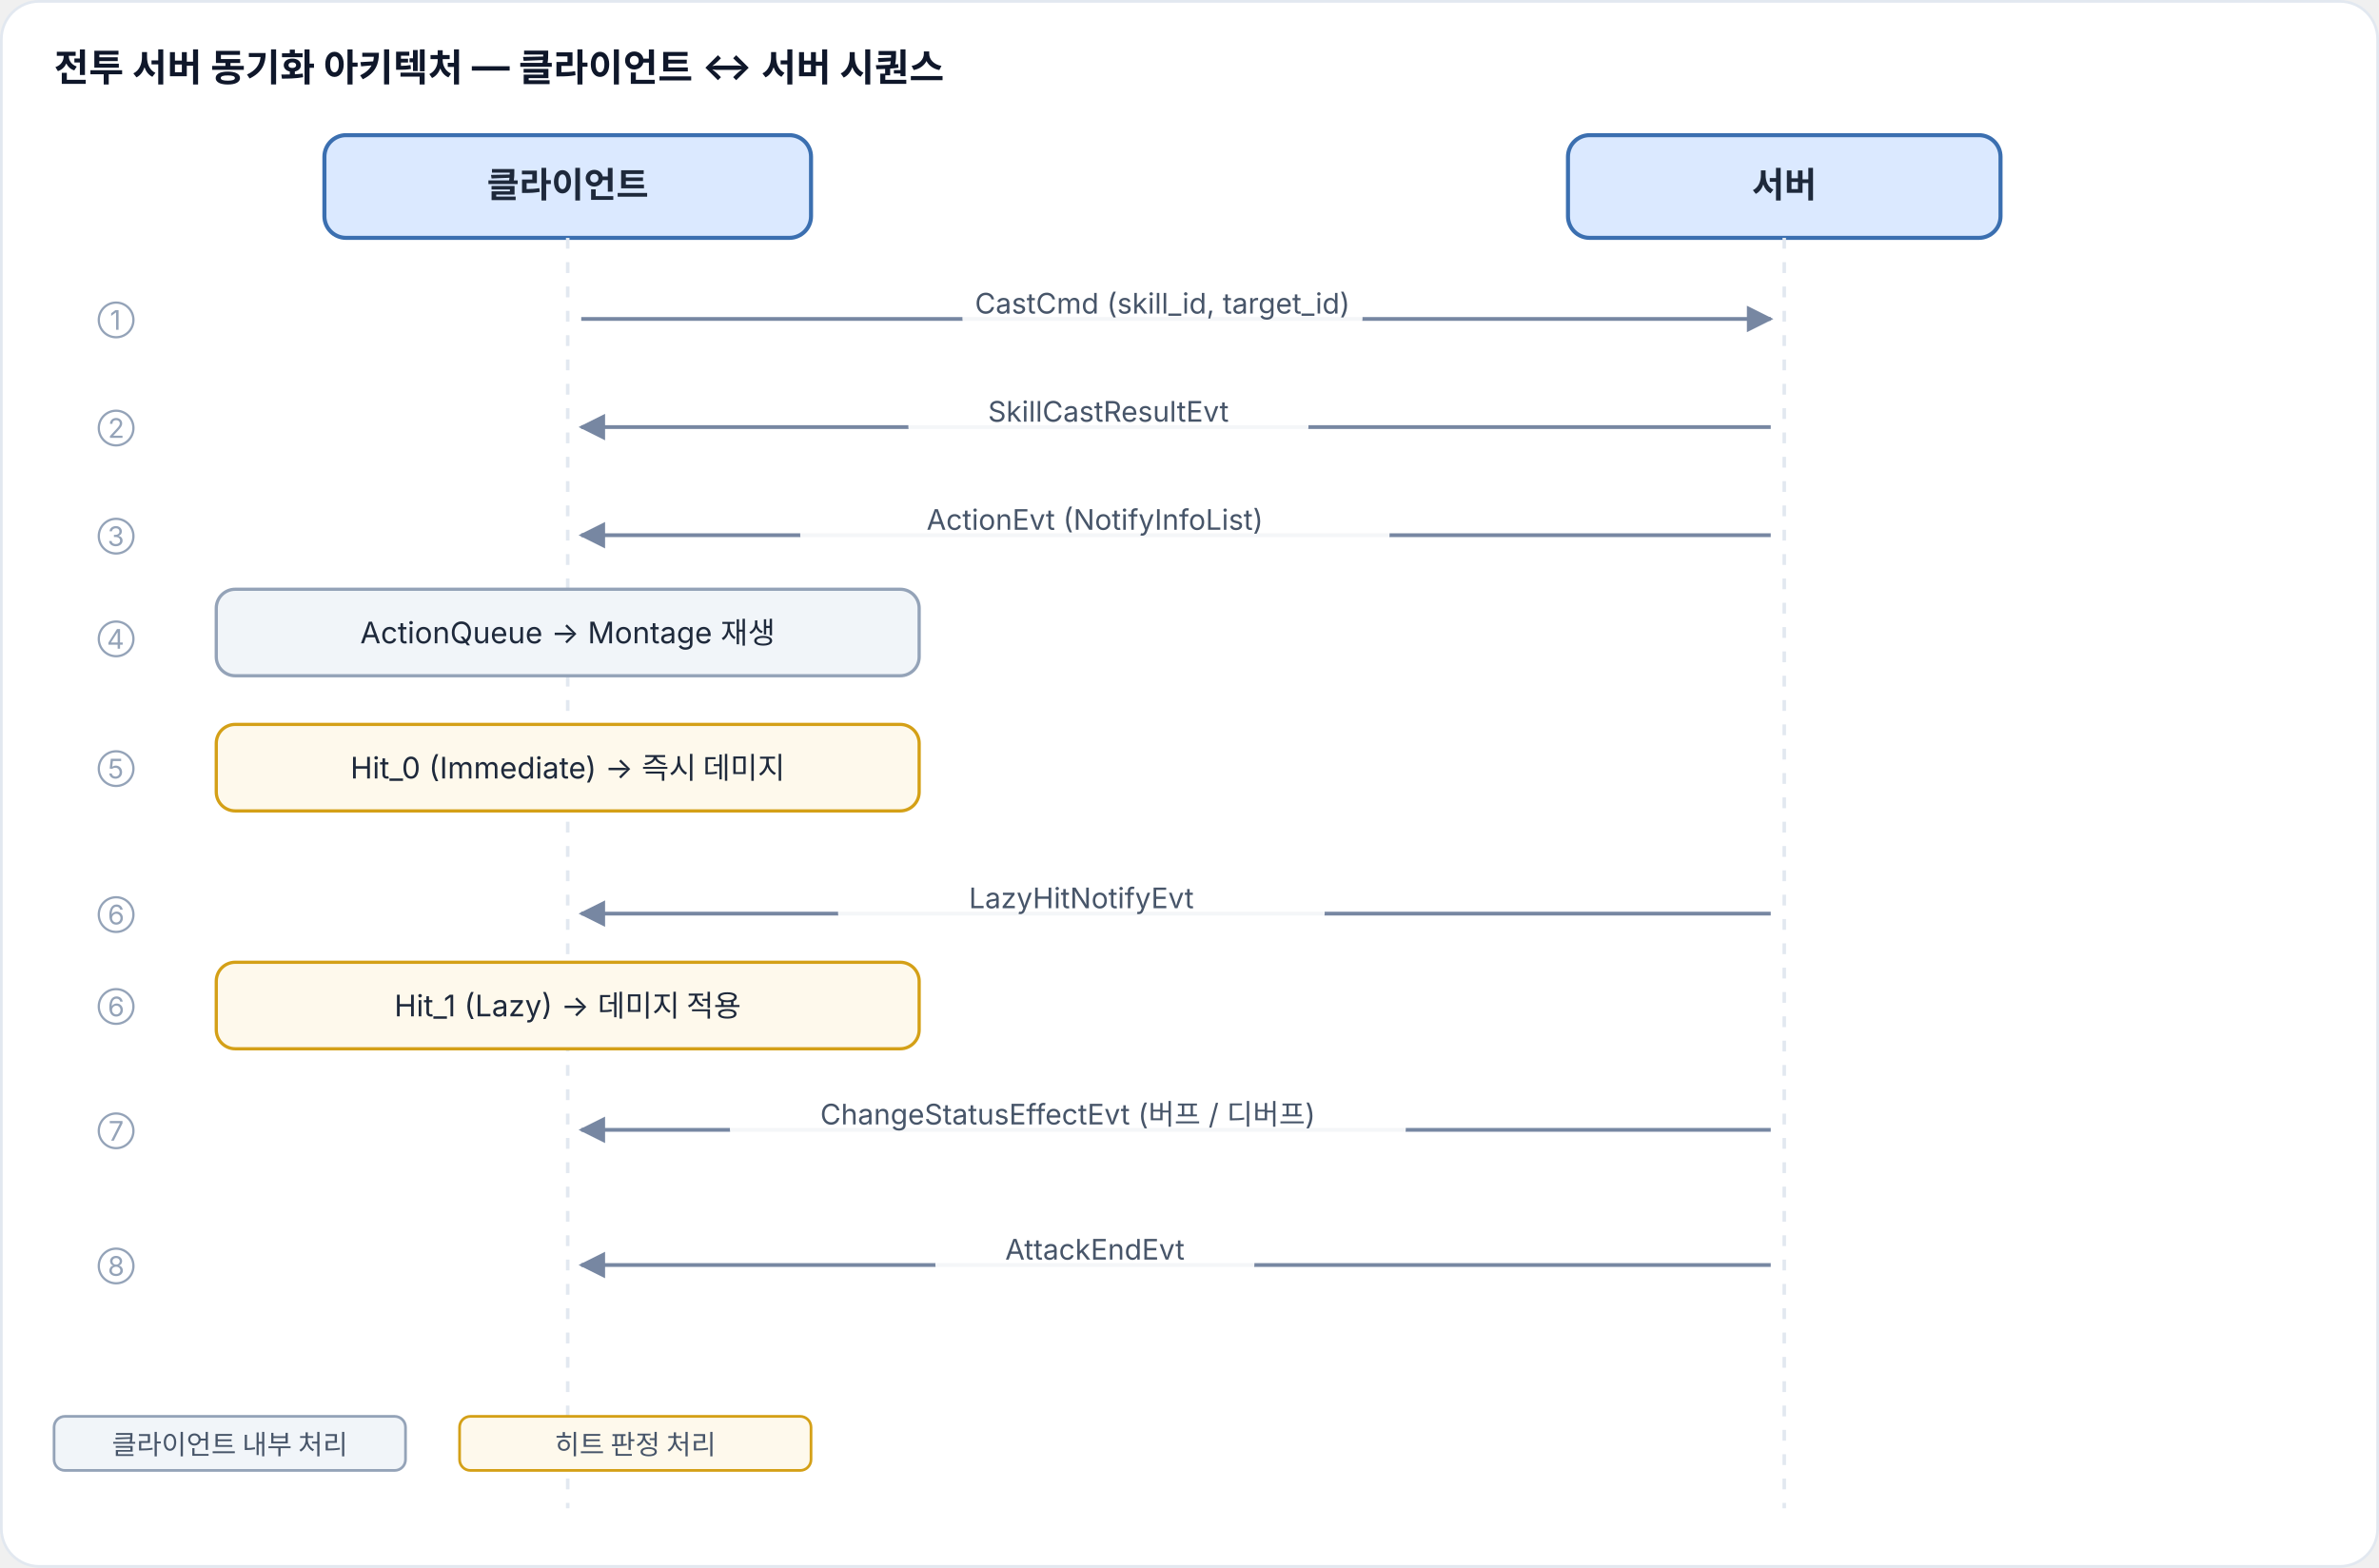
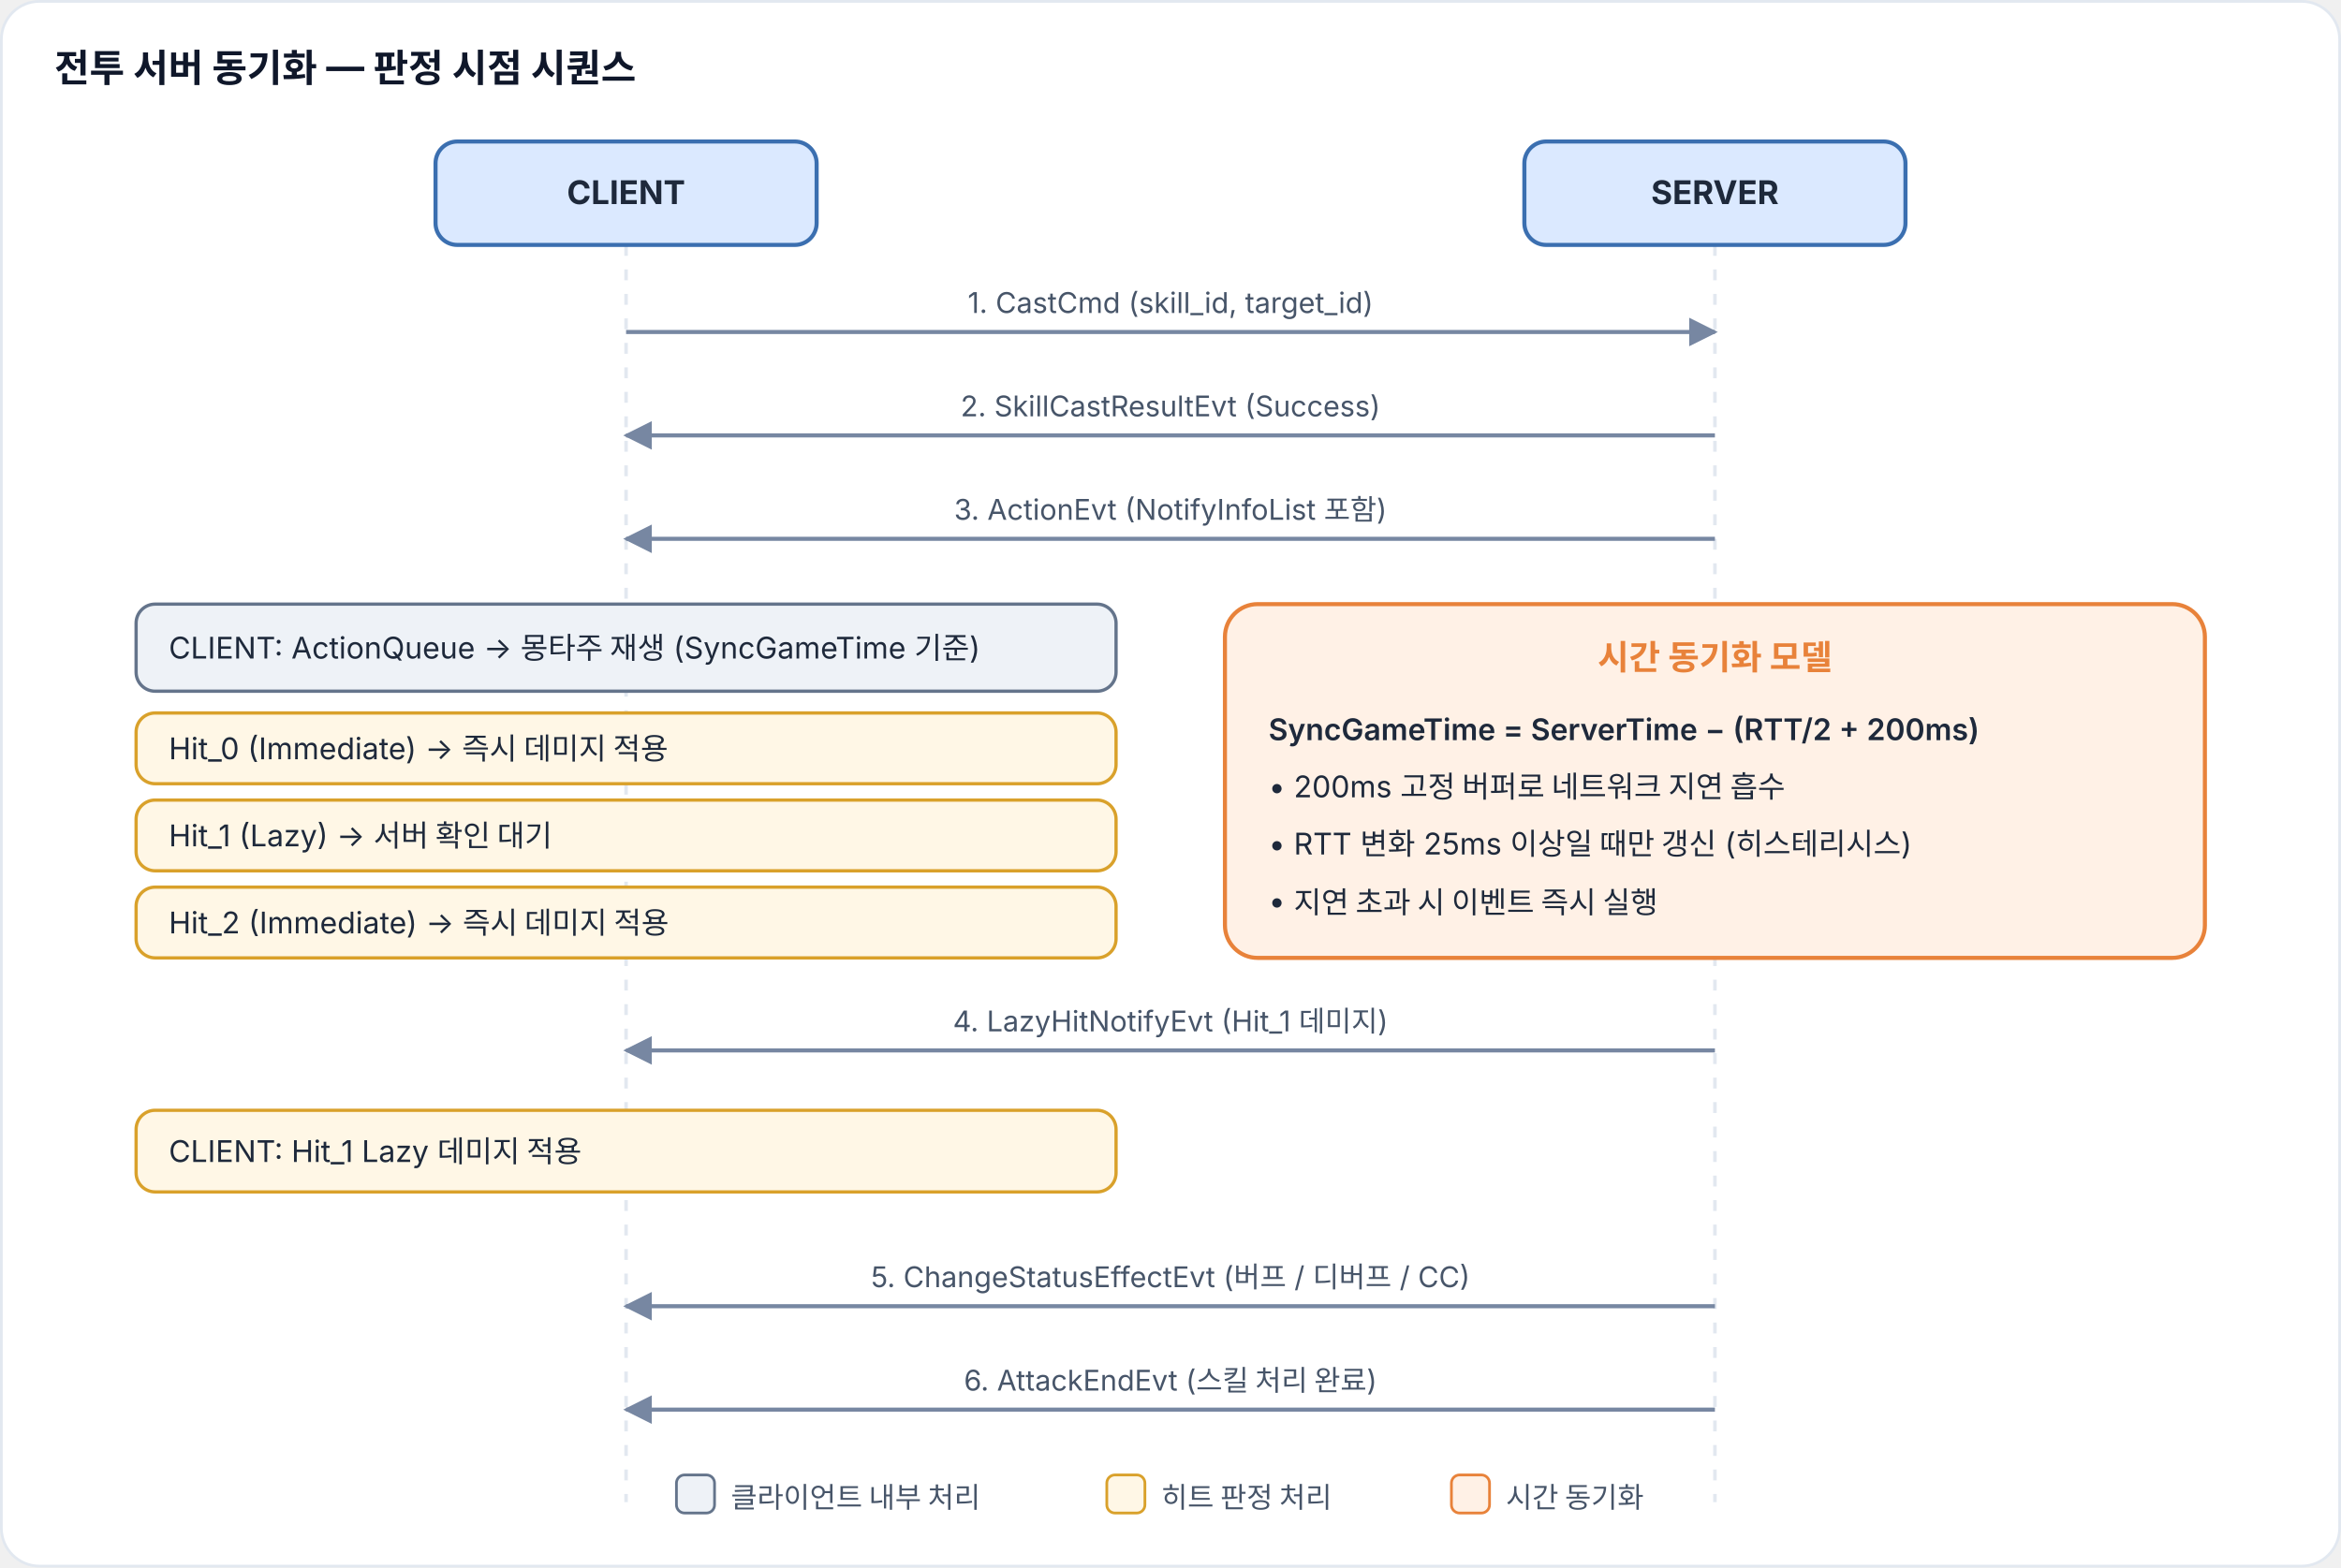
- <svg xmlns="http://www.w3.org/2000/svg" viewBox="0 0 880 580" width="880" height="580" font-family="Inter, 'Malgun Gothic', sans-serif">
+ <svg xmlns="http://www.w3.org/2000/svg" viewBox="0 0 860 576" width="860" height="576" font-family="Inter, 'Malgun Gothic', sans-serif">
  <defs>
    <marker id="arrow" viewBox="0 0 10 10" refX="9" refY="5" markerWidth="7" markerHeight="7" orient="auto-start-reverse">
      <path d="M 0 0 L 10 5 L 0 10 z" fill="#7787a2" />
    </marker>
-     <marker id="arrowo" viewBox="0 0 10 10" refX="9" refY="5" markerWidth="8" markerHeight="8" orient="auto-start-reverse">
-       <path d="M 0 1 L 9 5 L 0 9" fill="none" stroke="#7787a2" stroke-width="1.3" />
-     </marker>
  </defs>
-   <rect x="0.5" y="0.5" width="879" height="579" rx="14" fill="#ffffff" stroke="#e2e8f0" />
-   <text x="20" y="30" font-size="14" font-weight="700" fill="#0f172a">전투 서버 동기화 아키텍처 — 클라이언트 ↔ 서버 시퀀스</text>
-   <rect x="120" y="50" width="180" height="38" rx="8" fill="#dbe9ff" stroke="#3b6fb0" stroke-width="1.5" />
-   <text x="210" y="73" text-anchor="middle" font-size="13" font-weight="600" fill="#1e293b">클라이언트</text>
-   <rect x="580" y="50" width="160" height="38" rx="8" fill="#dbe9ff" stroke="#3b6fb0" stroke-width="1.5" />
-   <text x="660" y="73" text-anchor="middle" font-size="13" font-weight="600" fill="#1e293b">서버</text>
-   <line x1="210" y1="88" x2="210" y2="558" stroke="#e2e8f0" stroke-width="1.3" stroke-dasharray="4 5" />
-   <line x1="660" y1="88" x2="660" y2="558" stroke="#e2e8f0" stroke-width="1.3" stroke-dasharray="4 5" />
-   <line x1="215" y1="118" x2="655" y2="118" stroke="#7787a2" stroke-width="1.4" marker-end="url(#arrow)" />
-   <rect x="356" y="104" width="148" height="18" rx="4" fill="#ffffff" opacity="0.92" />
-   <text x="430" y="116" text-anchor="middle" font-size="10.5" fill="#475569">CastCmd (skill_id, target_id)</text>
-   <line x1="655" y1="158" x2="215" y2="158" stroke="#7787a2" stroke-width="1.4" marker-end="url(#arrow)" />
-   <rect x="336" y="144" width="148" height="18" rx="4" fill="#ffffff" opacity="0.92" />
-   <text x="410" y="156" text-anchor="middle" font-size="10.5" fill="#475569">SkillCastResultEvt</text>
-   <line x1="655" y1="198" x2="215" y2="198" stroke="#7787a2" stroke-width="1.4" marker-end="url(#arrow)" />
-   <rect x="296" y="184" width="218" height="18" rx="4" fill="#ffffff" opacity="0.92" />
-   <text x="405" y="196" text-anchor="middle" font-size="10.5" fill="#475569">ActionEvt (NotifyInfoList)</text>
-   <rect x="80" y="218" width="260" height="32" rx="7" fill="#f1f5f9" stroke="#94a3b8" stroke-width="1.2" />
-   <text x="210" y="238" text-anchor="middle" font-size="11" fill="#1e293b">ActionQueue → Montage 재생</text>
-   <rect x="80" y="268" width="260" height="32" rx="7" fill="#fef9ec" stroke="#d4a017" stroke-width="1.2" />
-   <text x="210" y="288" text-anchor="middle" font-size="11" fill="#1e293b">Hit_0 (Immediate) → 즉시 데미지</text>
-   <line x1="655" y1="338" x2="215" y2="338" stroke="#7787a2" stroke-width="1.4" marker-end="url(#arrow)" />
-   <rect x="310" y="324" width="180" height="18" rx="4" fill="#ffffff" opacity="0.92" />
-   <text x="400" y="336" text-anchor="middle" font-size="10.5" fill="#475569">LazyHitNotifyEvt</text>
-   <rect x="80" y="356" width="260" height="32" rx="7" fill="#fef9ec" stroke="#d4a017" stroke-width="1.2" />
-   <text x="210" y="376" text-anchor="middle" font-size="11" fill="#1e293b">Hit_1 (Lazy) → 데미지 적용</text>
-   <line x1="655" y1="418" x2="215" y2="418" stroke="#7787a2" stroke-width="1.4" marker-end="url(#arrow)" />
-   <rect x="270" y="404" width="250" height="18" rx="4" fill="#ffffff" opacity="0.92" />
-   <text x="395" y="416" text-anchor="middle" font-size="10.5" fill="#475569">ChangeStatusEffectEvt (버프 / 디버프)</text>
-   <line x1="655" y1="468" x2="215" y2="468" stroke="#7787a2" stroke-width="1.4" marker-end="url(#arrow)" />
-   <rect x="346" y="454" width="118" height="18" rx="4" fill="#ffffff" opacity="0.92" />
-   <text x="405" y="466" text-anchor="middle" font-size="10.5" fill="#475569">AttackEndEvt</text>
-   <text x="36" y="122" font-size="10" fill="#94a3b8">①</text>
-   <text x="36" y="162" font-size="10" fill="#94a3b8">②</text>
-   <text x="36" y="202" font-size="10" fill="#94a3b8">③</text>
-   <text x="36" y="240" font-size="10" fill="#94a3b8">④</text>
-   <text x="36" y="288" font-size="10" fill="#94a3b8">⑤</text>
-   <text x="36" y="342" font-size="10" fill="#94a3b8">⑥</text>
-   <text x="36" y="376" font-size="10" fill="#94a3b8">⑥</text>
-   <text x="36" y="422" font-size="10" fill="#94a3b8">⑦</text>
-   <text x="36" y="472" font-size="10" fill="#94a3b8">⑧</text>
-   <rect x="20" y="524" width="130" height="20" rx="4" fill="#f1f5f9" stroke="#94a3b8" stroke-width="1" />
-   <text x="85" y="538" text-anchor="middle" font-size="10" fill="#475569">클라이언트 내부 처리</text>
-   <rect x="170" y="524" width="130" height="20" rx="4" fill="#fef9ec" stroke="#d4a017" stroke-width="1" />
-   <text x="235" y="538" text-anchor="middle" font-size="10" fill="#475569">히트 판정 처리</text>
+   <rect x="0.5" y="0.5" width="859" height="575" rx="14" fill="#ffffff" stroke="#e2e8f0" />
+   <text x="20" y="30" font-size="14" font-weight="700" fill="#0f172a">전투 서버 동기화 — 판정 시점 시퀀스</text>
+   <line x1="230" y1="90" x2="230" y2="552" stroke="#e2e8f0" stroke-width="1.3" stroke-dasharray="4 5" />
+   <rect x="160" y="52" width="140" height="38" rx="8" fill="#dbe9ff" stroke="#3b6fb0" stroke-width="1.5" />
+   <text x="230" y="75.0" text-anchor="middle" font-size="12" font-weight="700" fill="#1e293b">CLIENT</text>
+   <line x1="630" y1="90" x2="630" y2="552" stroke="#e2e8f0" stroke-width="1.3" stroke-dasharray="4 5" />
+   <rect x="560" y="52" width="140" height="38" rx="8" fill="#dbe9ff" stroke="#3b6fb0" stroke-width="1.5" />
+   <text x="630" y="75.0" text-anchor="middle" font-size="12" font-weight="700" fill="#1e293b">SERVER</text>
+   <rect x="50" y="222" width="360" height="32" rx="7" fill="#eef2f7" stroke="#64748b" stroke-width="1.2" />
+   <text x="62" y="242.0" font-size="11" fill="#1e293b">CLIENT: ActionQueue → 몽타주 재생 (SyncGameTime 기준)</text>
+   <rect x="50" y="262" width="360" height="26" rx="7" fill="#fff7e6" stroke="#d9a12b" stroke-width="1.2" />
+   <text x="62" y="279.0" font-size="11" fill="#1e293b">Hit_0 (Immediate) → 즉시 데미지 적용</text>
+   <rect x="50" y="294" width="360" height="26" rx="7" fill="#fff7e6" stroke="#d9a12b" stroke-width="1.2" />
+   <text x="62" y="311.0" font-size="11" fill="#1e293b">Hit_1 (Lazy) → 서버 확인 대기</text>
+   <rect x="50" y="326" width="360" height="26" rx="7" fill="#fff7e6" stroke="#d9a12b" stroke-width="1.2" />
+   <text x="62" y="343.0" font-size="11" fill="#1e293b">Hit_2 (Immediate) → 즉시 데미지 적용</text>
+   <rect x="50" y="408" width="360" height="30" rx="7" fill="#fff7e6" stroke="#d9a12b" stroke-width="1.2" />
+   <text x="62" y="427.0" font-size="11" fill="#1e293b">CLIENT: Hit_1 Lazy 데미지 적용</text>
+   <line x1="230" y1="122" x2="630" y2="122" stroke="#7787a2" stroke-width="1.5" marker-end="url(#arrow)" />
+   <text x="430.0" y="115" text-anchor="middle" font-size="10.5" fill="#475569">1. CastCmd (skill_id, target_id)</text>
+   <line x1="630" y1="160" x2="230" y2="160" stroke="#7787a2" stroke-width="1.5" marker-end="url(#arrow)" />
+   <text x="430.0" y="153" text-anchor="middle" font-size="10.5" fill="#475569">2. SkillCastResultEvt (Success)</text>
+   <line x1="630" y1="198" x2="230" y2="198" stroke="#7787a2" stroke-width="1.5" marker-end="url(#arrow)" />
+   <text x="430.0" y="191" text-anchor="middle" font-size="10.5" fill="#475569">3. ActionEvt (NotifyInfoList 포함)</text>
+   <line x1="630" y1="386" x2="230" y2="386" stroke="#7787a2" stroke-width="1.5" marker-end="url(#arrow)" />
+   <text x="430.0" y="379" text-anchor="middle" font-size="10.5" fill="#475569">4. LazyHitNotifyEvt (Hit_1 데미지)</text>
+   <line x1="630" y1="480" x2="230" y2="480" stroke="#7787a2" stroke-width="1.5" marker-end="url(#arrow)" />
+   <text x="430.0" y="473" text-anchor="middle" font-size="10.5" fill="#475569">5. ChangeStatusEffectEvt (버프 / 디버프 / CC)</text>
+   <line x1="630" y1="518" x2="230" y2="518" stroke="#7787a2" stroke-width="1.5" marker-end="url(#arrow)" />
+   <text x="430.0" y="511" text-anchor="middle" font-size="10.5" fill="#475569">6. AttackEndEvt (스킬 처리 완료)</text>
+   <rect x="450" y="222" width="360" height="130" rx="12" fill="#fff1e6" stroke="#e8823a" stroke-width="1.5" />
+   <text x="630.0" y="246" text-anchor="middle" font-size="12.5" font-weight="700" fill="#e8823a">시간 동기화 모델</text>
+   <text x="466" y="272" font-size="11" font-weight="600" fill="#1e293b">SyncGameTime = ServerTime − (RTT/2 + 200ms)</text>
+   <text x="466" y="293" font-size="11" fill="#1e293b">• 200ms 고정 버퍼로 네트워크 지연 흡수</text>
+   <text x="466" y="314" font-size="11" fill="#1e293b">• RTT 변화 25ms 이상일 때만 갱신 (히스테리시스)</text>
+   <text x="466" y="335" font-size="11" fill="#1e293b">• 지연 초과 시 이벤트 즉시 실행</text>
+   <rect x="248.5" y="542" width="14" height="14" rx="3" fill="#eef2f7" stroke="#64748b" />
+   <text x="268.5" y="554" font-size="10.5" fill="#475569">클라이언트 내부 처리</text>
+   <rect x="406.6" y="542" width="14" height="14" rx="3" fill="#fff7e6" stroke="#d9a12b" />
+   <text x="426.6" y="554" font-size="10.5" fill="#475569">히트 판정 처리</text>
+   <rect x="533.2" y="542" width="14" height="14" rx="3" fill="#fff1e6" stroke="#e8823a" />
+   <text x="553.2" y="554" font-size="10.5" fill="#475569">시간 동기화</text>
</svg>
